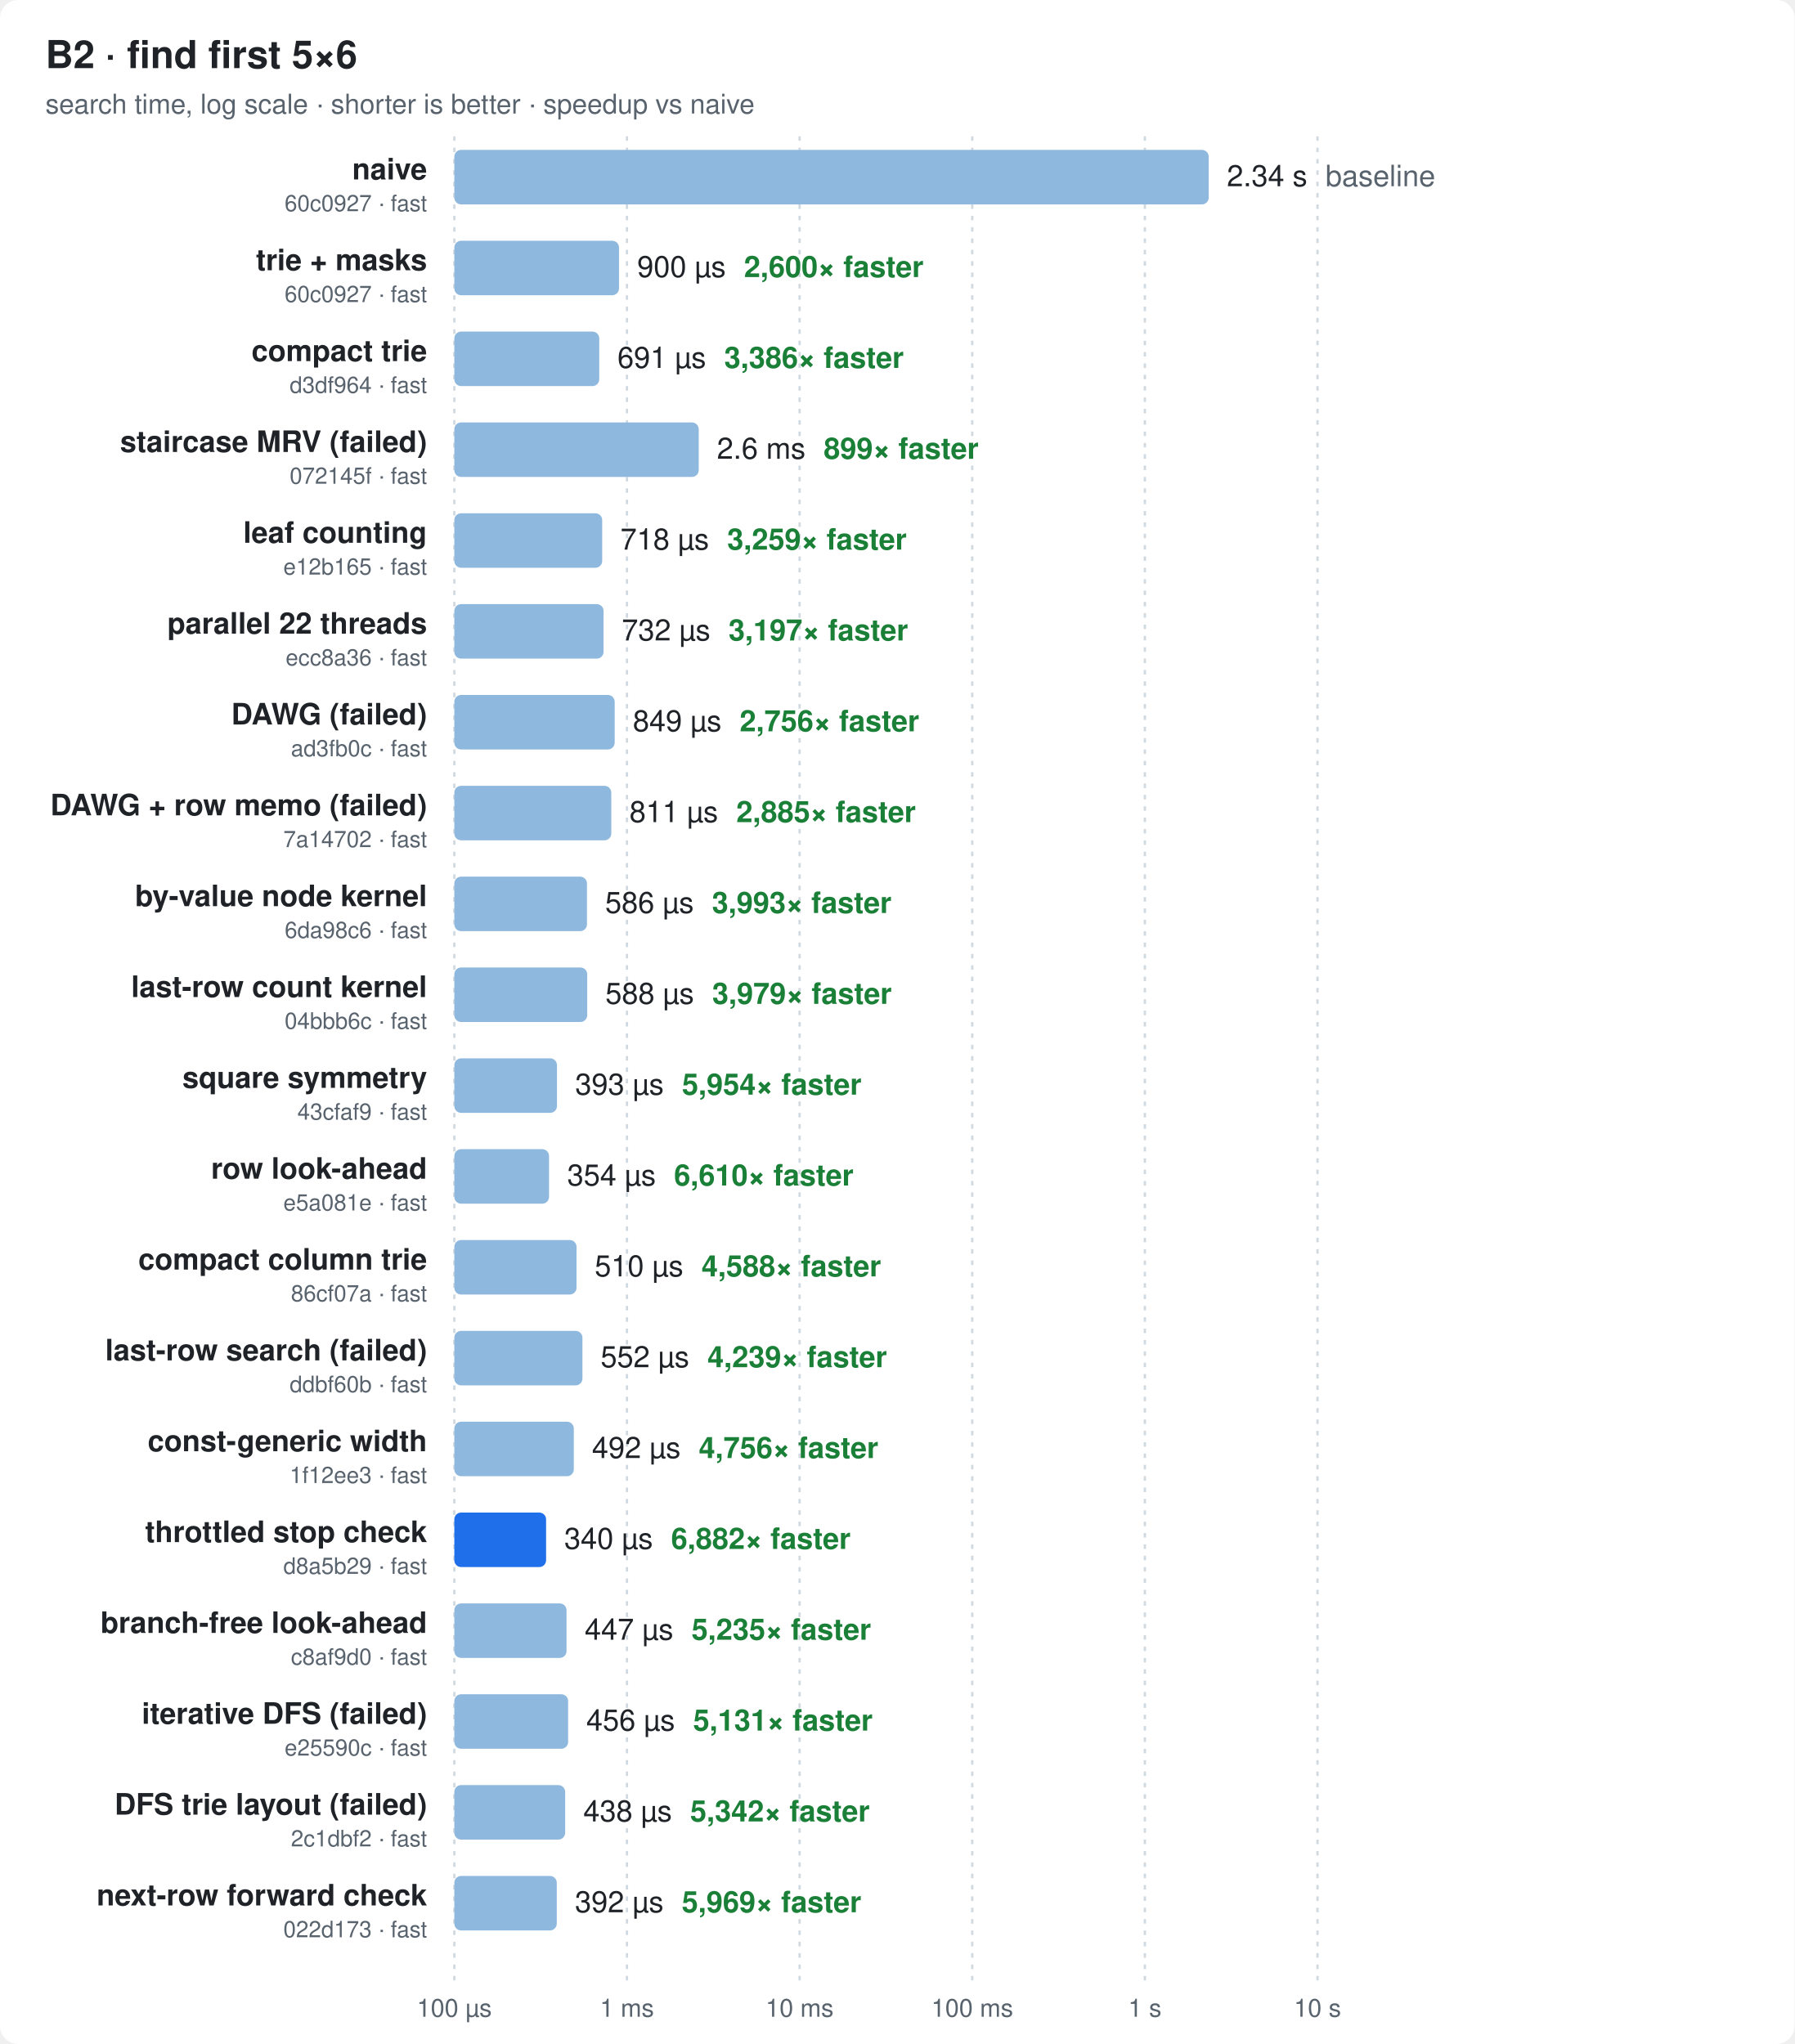
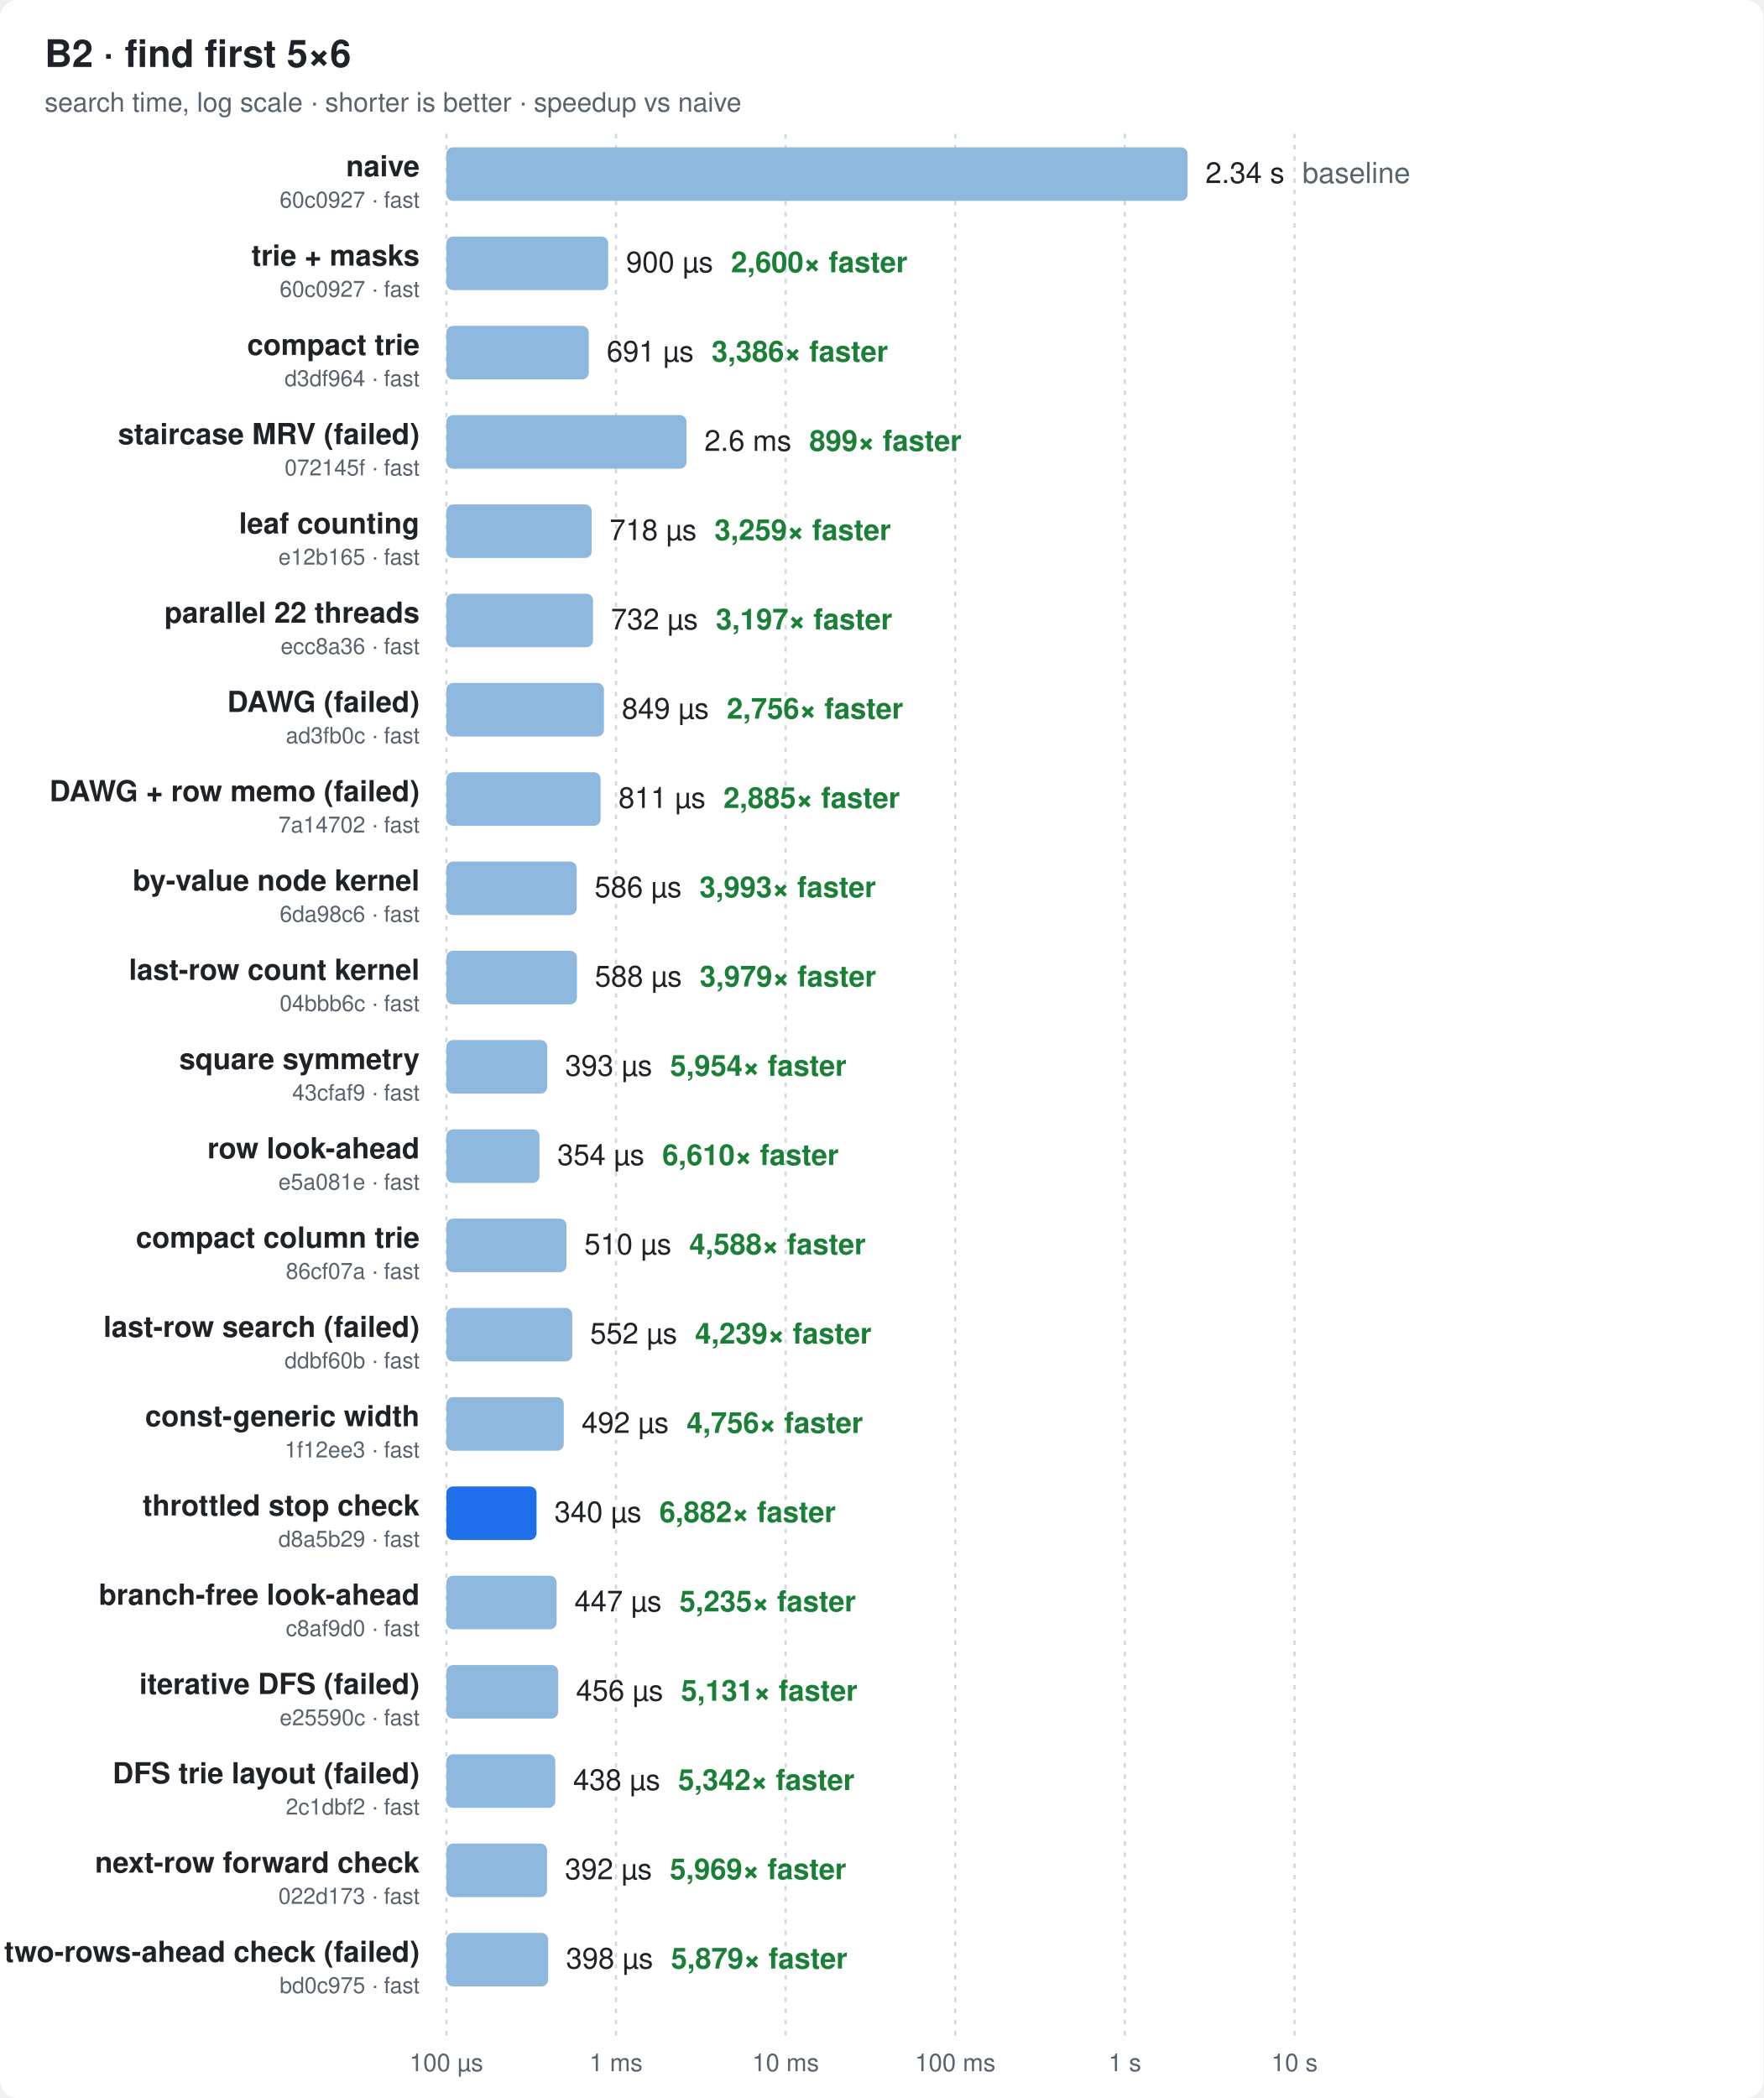
- <svg xmlns="http://www.w3.org/2000/svg" width="790" height="900" viewBox="0 0 790 900" font-family="ui-sans-serif,-apple-system,Segoe UI,Helvetica,Arial,sans-serif">
+ <svg xmlns="http://www.w3.org/2000/svg" width="790" height="940" viewBox="0 0 790 940" font-family="ui-sans-serif,-apple-system,Segoe UI,Helvetica,Arial,sans-serif">
  <style>
  .bg{fill:#ffffff} .t{fill:#1f2328} .m{fill:#59636e} .g{stroke:#d1d9e0}
  .bar{fill:#8fb8de} .best{fill:#1f6feb} .x{fill:#1a7f37;font-weight:600}
  @media (prefers-color-scheme: dark){
    .bg{fill:#0d1117} .t{fill:#e6edf3} .m{fill:#9198a1} .g{stroke:#30363d}
    .bar{fill:#2f5f8f} .best{fill:#4493f8} .x{fill:#3fb950}
  }
</style>
-   <rect class="bg" width="790" height="900" rx="8" />
+   <rect class="bg" width="790" height="940" rx="8" />
  <text class="t" x="20" y="30" font-size="17" font-weight="700">B2 · find first 5×6</text>
  <text class="m" x="20" y="50" font-size="12">search time, log scale · shorter is better · speedup vs naive</text>
-   <line class="g" x1="200.0" x2="200.0" y1="60" y2="872" stroke-dasharray="2 3" />
-   <text class="m" x="200.0" y="888" font-size="11" text-anchor="middle">100 µs</text>
-   <line class="g" x1="276.0" x2="276.0" y1="60" y2="872" stroke-dasharray="2 3" />
-   <text class="m" x="276.0" y="888" font-size="11" text-anchor="middle">1 ms</text>
-   <line class="g" x1="352.0" x2="352.0" y1="60" y2="872" stroke-dasharray="2 3" />
-   <text class="m" x="352.0" y="888" font-size="11" text-anchor="middle">10 ms</text>
-   <line class="g" x1="428.0" x2="428.0" y1="60" y2="872" stroke-dasharray="2 3" />
-   <text class="m" x="428.0" y="888" font-size="11" text-anchor="middle">100 ms</text>
-   <line class="g" x1="504.0" x2="504.0" y1="60" y2="872" stroke-dasharray="2 3" />
-   <text class="m" x="504.0" y="888" font-size="11" text-anchor="middle">1 s</text>
-   <line class="g" x1="580.0" x2="580.0" y1="60" y2="872" stroke-dasharray="2 3" />
-   <text class="m" x="580.0" y="888" font-size="11" text-anchor="middle">10 s</text>
+   <line class="g" x1="200.0" x2="200.0" y1="60" y2="912" stroke-dasharray="2 3" />
+   <text class="m" x="200.0" y="928" font-size="11" text-anchor="middle">100 µs</text>
+   <line class="g" x1="276.0" x2="276.0" y1="60" y2="912" stroke-dasharray="2 3" />
+   <text class="m" x="276.0" y="928" font-size="11" text-anchor="middle">1 ms</text>
+   <line class="g" x1="352.0" x2="352.0" y1="60" y2="912" stroke-dasharray="2 3" />
+   <text class="m" x="352.0" y="928" font-size="11" text-anchor="middle">10 ms</text>
+   <line class="g" x1="428.0" x2="428.0" y1="60" y2="912" stroke-dasharray="2 3" />
+   <text class="m" x="428.0" y="928" font-size="11" text-anchor="middle">100 ms</text>
+   <line class="g" x1="504.0" x2="504.0" y1="60" y2="912" stroke-dasharray="2 3" />
+   <text class="m" x="504.0" y="928" font-size="11" text-anchor="middle">1 s</text>
+   <line class="g" x1="580.0" x2="580.0" y1="60" y2="912" stroke-dasharray="2 3" />
+   <text class="m" x="580.0" y="928" font-size="11" text-anchor="middle">10 s</text>
  <text class="t" x="188" y="79.0" font-size="13" font-weight="600" text-anchor="end">naive</text>
  <text class="m" x="188" y="93.0" font-size="10" text-anchor="end">60c0927 · fast</text>
  <rect class="bar" x="200" y="66" width="332.1" height="24" rx="3" />
  <text class="t" x="540.1" y="82.0" font-size="13">2.34 s<tspan class="m" dx="8">baseline</tspan>
  </text>
  <text class="t" x="188" y="119.0" font-size="13" font-weight="600" text-anchor="end">trie + masks</text>
  <text class="m" x="188" y="133.0" font-size="10" text-anchor="end">60c0927 · fast</text>
  <rect class="bar" x="200" y="106" width="72.5" height="24" rx="3" />
  <text class="t" x="280.5" y="122.0" font-size="13">900 µs<tspan class="x" dx="8">2,600× faster</tspan>
  </text>
  <text class="t" x="188" y="159.0" font-size="13" font-weight="600" text-anchor="end">compact trie</text>
  <text class="m" x="188" y="173.0" font-size="10" text-anchor="end">d3df964 · fast</text>
  <rect class="bar" x="200" y="146" width="63.8" height="24" rx="3" />
  <text class="t" x="271.8" y="162.0" font-size="13">691 µs<tspan class="x" dx="8">3,386× faster</tspan>
  </text>
  <text class="t" x="188" y="199.0" font-size="13" font-weight="600" text-anchor="end">staircase MRV (failed)</text>
  <text class="m" x="188" y="213.0" font-size="10" text-anchor="end">072145f · fast</text>
  <rect class="bar" x="200" y="186" width="107.6" height="24" rx="3" />
  <text class="t" x="315.6" y="202.0" font-size="13">2.6 ms<tspan class="x" dx="8">899× faster</tspan>
  </text>
  <text class="t" x="188" y="239.0" font-size="13" font-weight="600" text-anchor="end">leaf counting</text>
  <text class="m" x="188" y="253.0" font-size="10" text-anchor="end">e12b165 · fast</text>
  <rect class="bar" x="200" y="226" width="65.1" height="24" rx="3" />
  <text class="t" x="273.1" y="242.0" font-size="13">718 µs<tspan class="x" dx="8">3,259× faster</tspan>
  </text>
  <text class="t" x="188" y="279.0" font-size="13" font-weight="600" text-anchor="end">parallel 22 threads</text>
  <text class="m" x="188" y="293.0" font-size="10" text-anchor="end">ecc8a36 · fast</text>
  <rect class="bar" x="200" y="266" width="65.7" height="24" rx="3" />
  <text class="t" x="273.7" y="282.0" font-size="13">732 µs<tspan class="x" dx="8">3,197× faster</tspan>
  </text>
  <text class="t" x="188" y="319.0" font-size="13" font-weight="600" text-anchor="end">DAWG (failed)</text>
  <text class="m" x="188" y="333.0" font-size="10" text-anchor="end">ad3fb0c · fast</text>
  <rect class="bar" x="200" y="306" width="70.6" height="24" rx="3" />
  <text class="t" x="278.6" y="322.0" font-size="13">849 µs<tspan class="x" dx="8">2,756× faster</tspan>
  </text>
  <text class="t" x="188" y="359.0" font-size="13" font-weight="600" text-anchor="end">DAWG + row memo (failed)</text>
  <text class="m" x="188" y="373.0" font-size="10" text-anchor="end">7a14702 · fast</text>
  <rect class="bar" x="200" y="346" width="69.1" height="24" rx="3" />
  <text class="t" x="277.1" y="362.0" font-size="13">811 µs<tspan class="x" dx="8">2,885× faster</tspan>
  </text>
  <text class="t" x="188" y="399.0" font-size="13" font-weight="600" text-anchor="end">by-value node kernel</text>
  <text class="m" x="188" y="413.0" font-size="10" text-anchor="end">6da98c6 · fast</text>
  <rect class="bar" x="200" y="386" width="58.4" height="24" rx="3" />
  <text class="t" x="266.4" y="402.0" font-size="13">586 µs<tspan class="x" dx="8">3,993× faster</tspan>
  </text>
  <text class="t" x="188" y="439.0" font-size="13" font-weight="600" text-anchor="end">last-row count kernel</text>
  <text class="m" x="188" y="453.0" font-size="10" text-anchor="end">04bbb6c · fast</text>
  <rect class="bar" x="200" y="426" width="58.5" height="24" rx="3" />
  <text class="t" x="266.5" y="442.0" font-size="13">588 µs<tspan class="x" dx="8">3,979× faster</tspan>
  </text>
  <text class="t" x="188" y="479.0" font-size="13" font-weight="600" text-anchor="end">square symmetry</text>
  <text class="m" x="188" y="493.0" font-size="10" text-anchor="end">43cfaf9 · fast</text>
  <rect class="bar" x="200" y="466" width="45.2" height="24" rx="3" />
  <text class="t" x="253.2" y="482.0" font-size="13">393 µs<tspan class="x" dx="8">5,954× faster</tspan>
  </text>
  <text class="t" x="188" y="519.0" font-size="13" font-weight="600" text-anchor="end">row look-ahead</text>
  <text class="m" x="188" y="533.0" font-size="10" text-anchor="end">e5a081e · fast</text>
  <rect class="bar" x="200" y="506" width="41.7" height="24" rx="3" />
  <text class="t" x="249.7" y="522.0" font-size="13">354 µs<tspan class="x" dx="8">6,610× faster</tspan>
  </text>
  <text class="t" x="188" y="559.0" font-size="13" font-weight="600" text-anchor="end">compact column trie</text>
  <text class="m" x="188" y="573.0" font-size="10" text-anchor="end">86cf07a · fast</text>
  <rect class="bar" x="200" y="546" width="53.8" height="24" rx="3" />
  <text class="t" x="261.8" y="562.0" font-size="13">510 µs<tspan class="x" dx="8">4,588× faster</tspan>
  </text>
  <text class="t" x="188" y="599.0" font-size="13" font-weight="600" text-anchor="end">last-row search (failed)</text>
  <text class="m" x="188" y="613.0" font-size="10" text-anchor="end">ddbf60b · fast</text>
  <rect class="bar" x="200" y="586" width="56.4" height="24" rx="3" />
  <text class="t" x="264.4" y="602.0" font-size="13">552 µs<tspan class="x" dx="8">4,239× faster</tspan>
  </text>
  <text class="t" x="188" y="639.0" font-size="13" font-weight="600" text-anchor="end">const-generic width</text>
  <text class="m" x="188" y="653.0" font-size="10" text-anchor="end">1f12ee3 · fast</text>
  <rect class="bar" x="200" y="626" width="52.6" height="24" rx="3" />
  <text class="t" x="260.6" y="642.0" font-size="13">492 µs<tspan class="x" dx="8">4,756× faster</tspan>
  </text>
  <text class="t" x="188" y="679.0" font-size="13" font-weight="600" text-anchor="end">throttled stop check</text>
  <text class="m" x="188" y="693.0" font-size="10" text-anchor="end">d8a5b29 · fast</text>
  <rect class="best" x="200" y="666" width="40.4" height="24" rx="3" />
  <text class="t" x="248.4" y="682.0" font-size="13">340 µs<tspan class="x" dx="8">6,882× faster</tspan>
  </text>
  <text class="t" x="188" y="719.0" font-size="13" font-weight="600" text-anchor="end">branch-free look-ahead</text>
  <text class="m" x="188" y="733.0" font-size="10" text-anchor="end">c8af9d0 · fast</text>
  <rect class="bar" x="200" y="706" width="49.4" height="24" rx="3" />
  <text class="t" x="257.4" y="722.0" font-size="13">447 µs<tspan class="x" dx="8">5,235× faster</tspan>
  </text>
  <text class="t" x="188" y="759.0" font-size="13" font-weight="600" text-anchor="end">iterative DFS (failed)</text>
  <text class="m" x="188" y="773.0" font-size="10" text-anchor="end">e25590c · fast</text>
  <rect class="bar" x="200" y="746" width="50.1" height="24" rx="3" />
  <text class="t" x="258.1" y="762.0" font-size="13">456 µs<tspan class="x" dx="8">5,131× faster</tspan>
  </text>
  <text class="t" x="188" y="799.0" font-size="13" font-weight="600" text-anchor="end">DFS trie layout (failed)</text>
  <text class="m" x="188" y="813.0" font-size="10" text-anchor="end">2c1dbf2 · fast</text>
  <rect class="bar" x="200" y="786" width="48.8" height="24" rx="3" />
  <text class="t" x="256.8" y="802.0" font-size="13">438 µs<tspan class="x" dx="8">5,342× faster</tspan>
  </text>
  <text class="t" x="188" y="839.0" font-size="13" font-weight="600" text-anchor="end">next-row forward check</text>
  <text class="m" x="188" y="853.0" font-size="10" text-anchor="end">022d173 · fast</text>
  <rect class="bar" x="200" y="826" width="45.1" height="24" rx="3" />
  <text class="t" x="253.1" y="842.0" font-size="13">392 µs<tspan class="x" dx="8">5,969× faster</tspan>
  </text>
+   <text class="t" x="188" y="879.0" font-size="13" font-weight="600" text-anchor="end">two-rows-ahead check (failed)</text>
+   <text class="m" x="188" y="893.0" font-size="10" text-anchor="end">bd0c975 · fast</text>
+   <rect class="bar" x="200" y="866" width="45.6" height="24" rx="3" />
+   <text class="t" x="253.6" y="882.0" font-size="13">398 µs<tspan class="x" dx="8">5,879× faster</tspan>
+   </text>
</svg>
